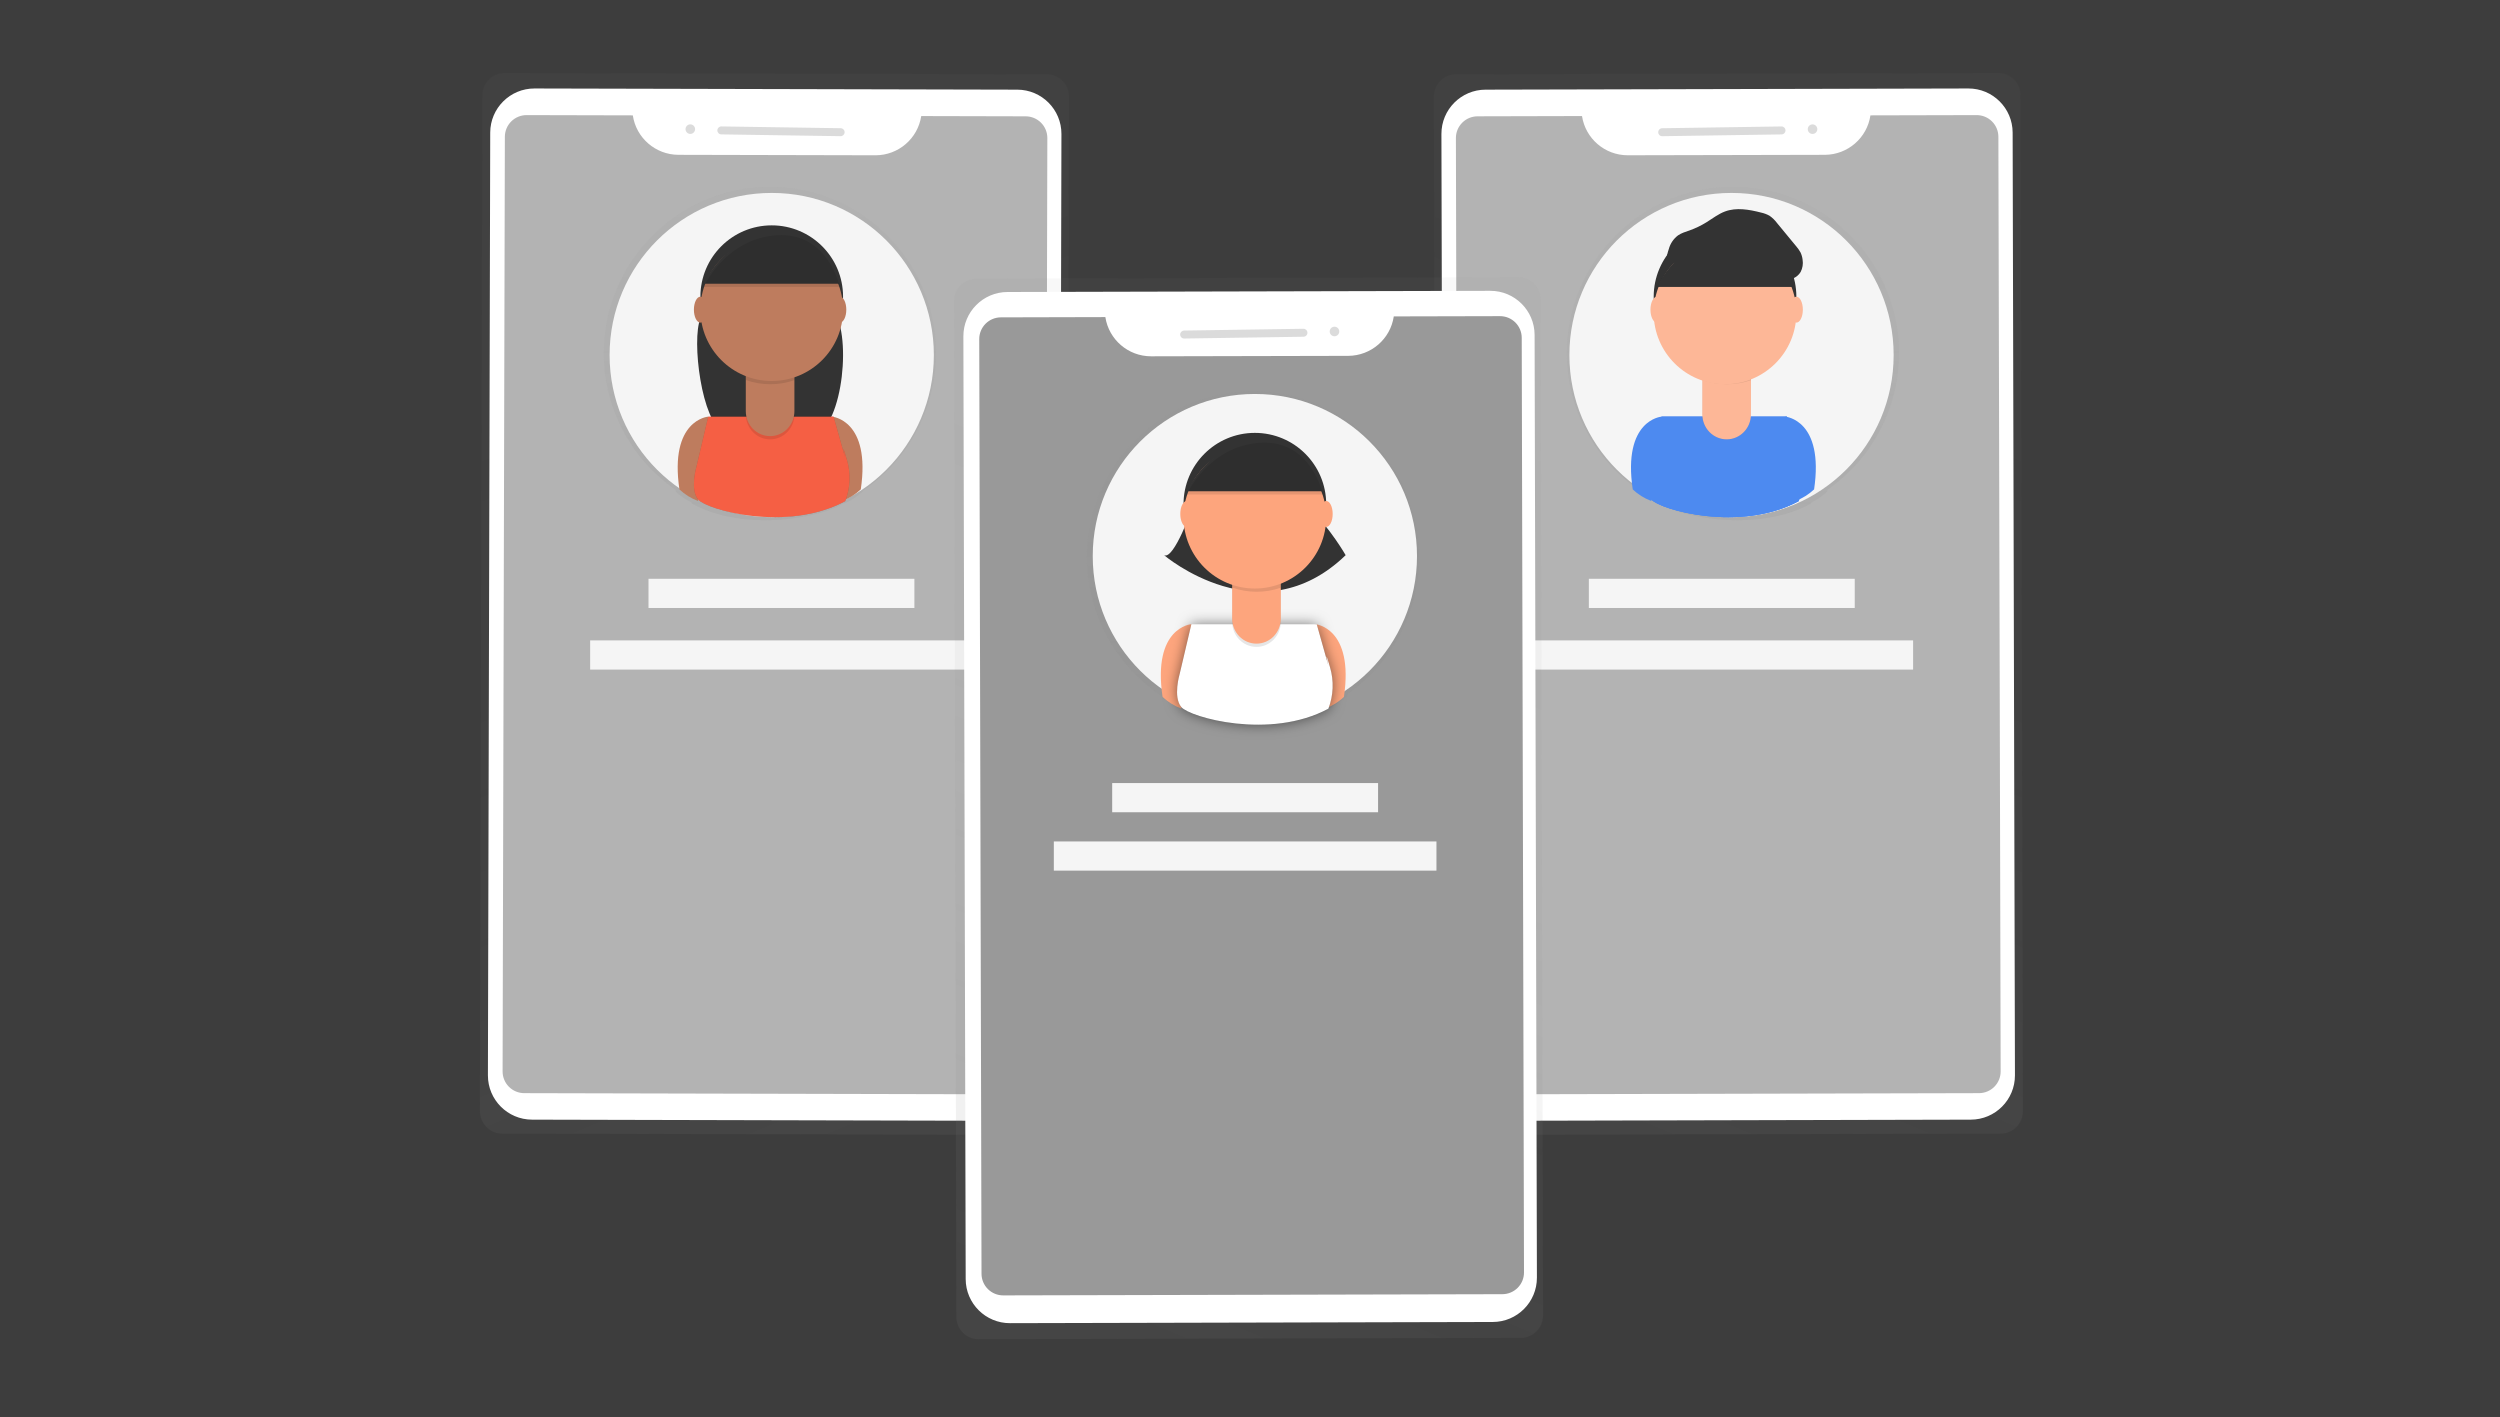
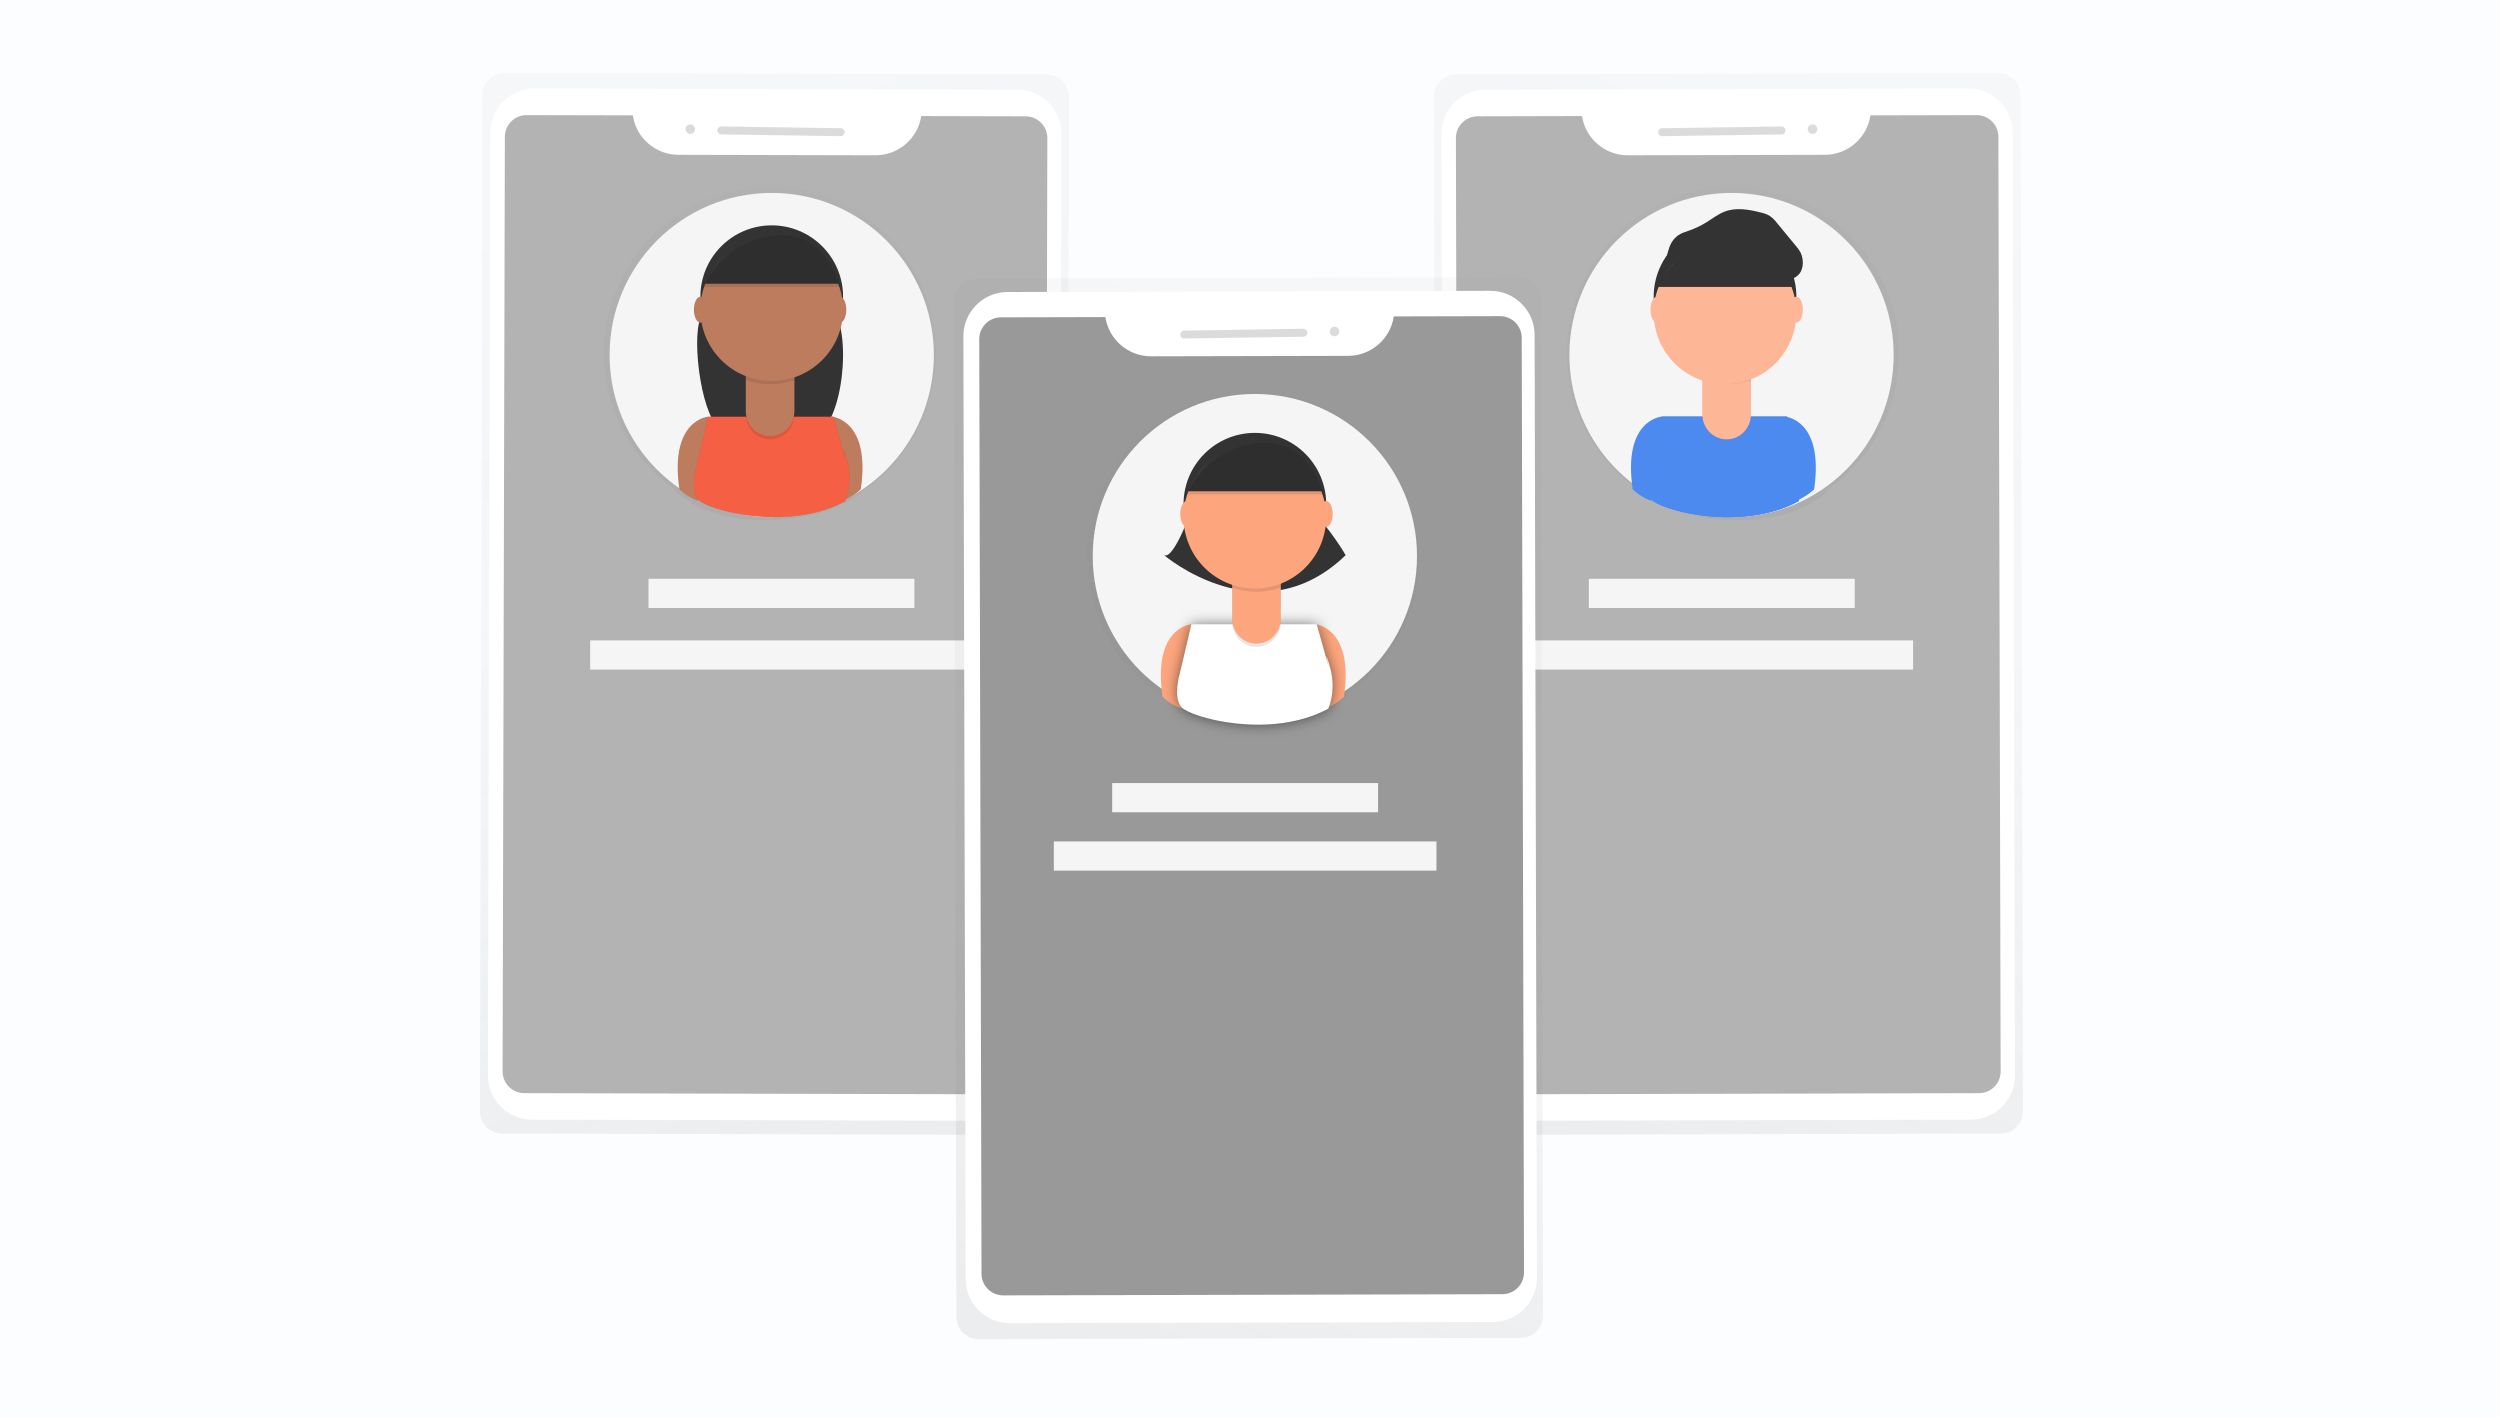
<svg xmlns="http://www.w3.org/2000/svg" xmlns:xlink="http://www.w3.org/1999/xlink" width="771px" height="437px" viewBox="0 0 771 437" version="1.1">
  <defs>
    <linearGradient x1="37.955%" y1="101.734%" x2="62.045%" y2="-1.738%" id="linearGradient-1">
      <stop stop-color="#808080" stop-opacity="0.25" offset="0%" />
      <stop stop-color="#808080" stop-opacity="0.12" offset="54%" />
      <stop stop-color="#808080" stop-opacity="0.1" offset="100%" />
    </linearGradient>
    <linearGradient x1="50.003%" y1="100%" x2="50.003%" y2="-0.001%" id="linearGradient-2">
      <stop stop-color="#808080" stop-opacity="0.25" offset="0%" />
      <stop stop-color="#808080" stop-opacity="0.12" offset="54%" />
      <stop stop-color="#808080" stop-opacity="0.1" offset="100%" />
    </linearGradient>
    <linearGradient x1="62.196%" y1="101.591%" x2="37.965%" y2="-1.775%" id="linearGradient-3">
      <stop stop-color="#808080" stop-opacity="0.25" offset="0%" />
      <stop stop-color="#808080" stop-opacity="0.12" offset="54%" />
      <stop stop-color="#808080" stop-opacity="0.1" offset="100%" />
    </linearGradient>
    <linearGradient x1="49.997%" y1="100%" x2="49.997%" y2="-0.001%" id="linearGradient-4">
      <stop stop-color="#808080" stop-opacity="0.25" offset="0%" />
      <stop stop-color="#808080" stop-opacity="0.12" offset="54%" />
      <stop stop-color="#808080" stop-opacity="0.1" offset="100%" />
    </linearGradient>
    <linearGradient x1="38.939%" y1="102.226%" x2="63.169%" y2="-1.14%" id="linearGradient-5">
      <stop stop-color="#808080" stop-opacity="0.25" offset="0%" />
      <stop stop-color="#808080" stop-opacity="0.12" offset="54%" />
      <stop stop-color="#808080" stop-opacity="0.1" offset="100%" />
    </linearGradient>
    <path d="M258.076,170.5 L219.416,170.5 L215.808,185.837 C215.808,185.837 213.69,192.939 216.313,196.061 C218.936,199.184 243.577,206.286 261.674,196.562 C263.248,192.472 263.426,187.982 262.179,183.782 C260.118,176.625 261.674,183.281 261.674,183.281 L258.076,170.5 Z" id="path-6" />
    <filter x="-12.5%" y="-19.4%" width="125.0%" height="138.7%" filterUnits="objectBoundingBox" id="filter-7">
      <feOffset dx="0" dy="0" in="SourceAlpha" result="shadowOffsetOuter1" />
      <feGaussianBlur stdDeviation="2" in="shadowOffsetOuter1" result="shadowBlurOuter1" />
      <feColorMatrix values="0 0 0 0 0   0 0 0 0 0   0 0 0 0 0  0 0 0 0.5 0" type="matrix" in="shadowBlurOuter1" />
    </filter>
  </defs>
  <g id="Page-1" stroke="none" stroke-width="1" fill="none" fill-rule="evenodd">
    <g id="createprofile" fill-rule="nonzero">
      <g id="BG">
        <g id="Group-21" transform="translate(0, -0)">
-           <polygon id="Path" fill="#3D3D3D" points="771 1.13686838e-13 0 1.13686838e-13 0 437 771 437" />
+           <polygon id="Path" fill="#FBFDFE" points="771 1.13686838e-13 0 1.13686838e-13 0 437 771 437" />
          <g id="undraw_swipe_profiles1_i6mr" transform="translate(148, 22)">
            <g id="Group" opacity="0.5" transform="translate(294, 0.5)" fill="url(#linearGradient-1)">
              <path d="M174.232,0.005 L7.064,0.413 C5.242,0.417 3.497,1.146 2.212,2.44 C0.927,3.733 0.207,5.485 0.211,7.311 L0.945,320.639 C0.951,322.469 1.683,324.221 2.98,325.509 C4.277,326.796 6.032,327.513 7.858,327.501 L175.027,327.093 C176.848,327.089 178.593,326.36 179.878,325.067 C181.164,323.773 181.883,322.021 181.879,320.196 L181.12,6.862 C181.106,3.063 178.023,-0.006 174.232,0.005 Z" id="Path" />
            </g>
            <path d="M310.529,5.468 L459.414,5.468 C466.947,5.468 473.054,11.575 473.054,19.108 L473.054,309.842 C473.054,317.375 466.947,323.482 459.414,323.482 L310.529,323.482 C302.995,323.482 296.889,317.375 296.889,309.842 L296.889,19.108 C296.889,11.575 302.995,5.468 310.529,5.468 Z" id="Rectangle" fill="#FFFFFF" transform="translate(384.9713, 164.4748) rotate(-0.14) translate(-384.9713, -164.4748) " />
            <path d="M428.842,13.58 C427.807,20.54 421.847,25.705 414.804,25.746 L353.974,25.886 C346.937,25.874 340.959,20.74 339.89,13.791 L307.675,13.872 C305.9,13.876 304.2,14.584 302.949,15.84 C301.697,17.096 300.996,18.798 301,20.57 L301.699,308.832 C301.703,310.606 302.413,312.306 303.673,313.557 C304.932,314.808 306.638,315.507 308.414,315.5 L462.325,315.128 C464.1,315.124 465.8,314.416 467.051,313.16 C468.303,311.904 469.004,310.202 469,308.43 L468.301,20.168 C468.297,18.396 467.588,16.697 466.331,15.447 C465.073,14.196 463.37,13.496 461.596,13.5 L428.842,13.58 Z" id="03400db2-955d-4119-b6c0-e63250e8f2de" fill="#000000" opacity="0.3" />
            <g id="Group" opacity="0.5" transform="translate(335, 35.5)" fill="url(#linearGradient-2)">
              <path d="M102.688,51.369 C102.686,26.939 85.438,5.907 61.482,1.12 C37.525,-3.667 13.52,9.122 4.129,31.675 C-5.263,54.229 2.572,80.275 22.846,93.906 L22.876,94.132 C24.55,95.737 26.526,96.994 28.689,97.83 L28.755,97.604 C31.151,99.664 41.255,102.96 52.872,102.93 L53.123,102.93 C60.479,102.93 68.457,101.633 75.476,97.835 C75.476,97.835 75.537,97.699 75.632,97.448 C77.411,96.612 79.043,95.494 80.466,94.137 C80.492,93.943 80.519,93.748 80.546,93.554 C94.419,83.993 102.699,68.218 102.688,51.369 L102.688,51.369 Z" id="Path" />
            </g>
            <circle id="Oval" fill="#F5F5F5" cx="386" cy="87.5" r="50" />
            <path d="M364.617,17.272 L401.418,17.272 C402.096,17.272 402.646,17.822 402.646,18.5 C402.646,18.5 402.646,18.5 402.646,18.5 L402.646,18.5 C402.646,19.178 402.096,19.728 401.418,19.728 L364.617,19.728 C363.939,19.728 363.389,19.178 363.389,18.5 C363.389,18.5 363.389,18.5 363.389,18.5 L363.389,18.5 C363.389,17.822 363.939,17.272 364.617,17.272 Z" id="Rectangle" fill="#DBDBDB" transform="translate(383.0175, 18.50008) rotate(-0.86) translate(-383.0175, -18.50008) " />
            <ellipse id="Oval" fill="#DBDBDB" transform="translate(410.9857, 17.83378) rotate(-0.86) translate(-410.9857, -17.83378) " cx="410.986" cy="17.834" rx="1.474" ry="1.474" />
            <rect id="Rectangle" fill="#F5F5F5" x="342" y="156.5" width="82" height="9" />
            <rect id="Rectangle" fill="#F5F5F5" x="324" y="175.5" width="118" height="9" />
            <g id="Group" opacity="0.5" transform="translate(0, 0.5)" fill="url(#linearGradient-3)">
              <path d="M7.647,0.005 L174.816,0.413 C176.637,0.417 178.382,1.146 179.667,2.44 C180.952,3.733 181.672,5.485 181.668,7.311 L180.934,320.639 C180.929,322.469 180.197,324.221 178.9,325.509 C177.602,326.796 175.847,327.513 174.021,327.501 L6.853,327.093 C5.031,327.089 3.286,326.36 2.001,325.067 C0.716,323.773 -0.004,322.021 4.6855546e-10,320.196 L0.759,6.862 C0.773,3.063 3.856,-0.006 7.647,0.005 Z" id="Path" />
            </g>
            <path d="M16.467,5.468 L165.352,5.468 C172.886,5.468 178.992,11.575 178.992,19.108 L178.992,309.842 C178.992,317.375 172.886,323.482 165.352,323.482 L16.467,323.482 C8.934,323.482 2.827,317.375 2.827,309.842 L2.827,19.108 C2.827,11.575 8.934,5.468 16.467,5.468 Z" id="Rectangle" fill="#FFFFFF" transform="translate(90.90977, 164.475) rotate(-179.86) translate(-90.90977, -164.475) " />
            <path d="M47.159,13.58 C48.194,20.54 54.155,25.705 61.198,25.746 L122.025,25.891 C129.062,25.879 135.04,20.745 136.108,13.796 L168.325,13.877 C170.1,13.881 171.799,14.589 173.051,15.845 C174.303,17.101 175.004,18.803 175,20.575 L174.301,308.837 C174.295,310.609 173.586,312.307 172.327,313.557 C171.069,314.806 169.365,315.505 167.591,315.5 L13.675,315.128 C11.9,315.124 10.201,314.416 8.949,313.16 C7.697,311.904 6.996,310.202 7,308.43 L7.699,20.168 C7.703,18.396 8.412,16.697 9.669,15.447 C10.927,14.196 12.63,13.496 14.404,13.5 L47.159,13.58 Z" id="630d207c-7e3b-460e-9d0a-7242eec8ea7a" fill="#000000" opacity="0.3" />
            <g id="Group" opacity="0.5" transform="translate(38, 35.5)" fill="url(#linearGradient-4)">
              <path d="M0.191,51.369 C0.194,26.939 17.441,5.907 41.398,1.12 C65.355,-3.667 89.36,9.122 98.751,31.675 C108.142,54.229 100.308,80.275 80.034,93.906 L80.003,94.132 C78.329,95.737 76.353,96.994 74.19,97.83 L74.125,97.604 C71.728,99.664 61.624,102.96 50.008,102.93 L49.757,102.93 C42.401,102.93 34.422,101.633 27.403,97.835 C27.403,97.835 27.343,97.699 27.247,97.448 C25.468,96.612 23.836,95.494 22.414,94.137 C22.387,93.943 22.36,93.748 22.333,93.554 C8.46,83.993 0.18,68.218 0.191,51.369 Z" id="Path" />
            </g>
            <circle id="Oval" fill="#F5F5F5" cx="90" cy="87.5" r="50" />
            <path d="M74.456,17.266 L111.257,17.266 C111.935,17.266 112.485,17.816 112.485,18.494 L112.485,18.494 C112.485,19.172 111.935,19.722 111.257,19.722 C111.257,19.722 111.257,19.722 111.257,19.722 L74.456,19.722 C73.777,19.722 73.228,19.172 73.228,18.494 L73.228,18.494 C73.228,17.816 73.777,17.266 74.456,17.266 C74.456,17.266 74.456,17.266 74.456,17.266 Z" id="Rectangle" fill="#DBDBDB" transform="translate(92.85636, 18.49367) rotate(-179.14) translate(-92.85636, -18.49367) " />
            <ellipse id="Oval" fill="#DBDBDB" transform="translate(64.8904, 17.82588) rotate(-89.14) translate(-64.8904, -17.82588) " cx="64.89" cy="17.826" rx="1.474" ry="1.474" />
            <rect id="Rectangle" fill="#F5F5F5" transform="translate(93, 161) rotate(-180) translate(-93, -161) " x="52" y="156.5" width="82" height="9" />
            <rect id="Rectangle" fill="#F5F5F5" transform="translate(93, 180) rotate(-180) translate(-93, -180) " x="34" y="175.5" width="118" height="9" />
            <g id="Group" opacity="0.5" transform="translate(146, 63.5)" fill="url(#linearGradient-5)">
              <path d="M174.232,0.005 L7.064,0.413 C5.242,0.417 3.497,1.146 2.212,2.44 C0.927,3.733 0.207,5.485 0.211,7.311 L0.945,320.639 C0.951,322.469 1.683,324.221 2.98,325.509 C4.277,326.796 6.032,327.513 7.858,327.501 L175.027,327.093 C176.848,327.089 178.593,326.36 179.878,325.067 C181.164,323.773 181.883,322.021 181.879,320.196 L181.12,6.862 C181.106,3.063 178.023,-0.006 174.232,0.005 L174.232,0.005 Z" id="Path" />
            </g>
            <path d="M163.101,67.871 L311.987,67.871 C319.52,67.871 325.627,73.978 325.627,81.511 L325.627,372.244 C325.627,379.778 319.52,385.884 311.987,385.884 L163.101,385.884 C155.568,385.884 149.461,379.778 149.461,372.244 L149.461,81.511 C149.461,73.978 155.568,67.871 163.101,67.871 Z" id="Rectangle" fill="#FFFFFF" transform="translate(237.5441, 226.8776) rotate(-0.14) translate(-237.5441, -226.8776) " />
            <path d="M281.842,75.58 C280.807,82.54 274.847,87.705 267.804,87.746 L206.974,87.886 C199.937,87.874 193.959,82.74 192.89,75.791 L160.675,75.872 C158.9,75.876 157.2,76.584 155.949,77.84 C154.697,79.096 153.996,80.798 154,82.57 L154.699,370.832 C154.703,372.606 155.413,374.306 156.673,375.557 C157.932,376.808 159.638,377.507 161.414,377.5 L315.325,377.128 C317.1,377.124 318.8,376.416 320.051,375.16 C321.303,373.904 322.004,372.202 322,370.43 L321.301,82.168 C321.297,80.396 320.588,78.697 319.331,77.447 C318.073,76.196 316.37,75.496 314.596,75.5 L281.842,75.58 Z" id="e707708a-3328-453c-98e2-ff60f305110c" fill="#000000" opacity="0.4" />
            <g id="Group" opacity="0.5" transform="translate(187, 98.5)" fill="url(#linearGradient-2)">
              <path d="M102.688,51.369 C102.686,26.939 85.438,5.907 61.482,1.12 C37.525,-3.667 13.52,9.122 4.129,31.675 C-5.263,54.229 2.572,80.275 22.846,93.906 L22.876,94.132 C24.55,95.737 26.526,96.994 28.689,97.83 L28.755,97.604 C31.151,99.664 41.255,102.96 52.872,102.93 L53.123,102.93 C60.479,102.93 68.457,101.633 75.476,97.835 C75.476,97.835 75.537,97.699 75.632,97.448 C77.411,96.612 79.043,95.494 80.466,94.137 C80.492,93.943 80.519,93.748 80.546,93.554 C94.419,83.993 102.699,68.218 102.688,51.369 Z" id="Path" />
            </g>
            <circle id="Oval" fill="#F5F5F5" cx="239" cy="149.5" r="50" />
            <path d="M217.185,79.669 L253.986,79.669 C254.664,79.669 255.214,80.219 255.214,80.897 C255.214,80.897 255.214,80.897 255.214,80.897 L255.214,80.897 C255.214,81.575 254.664,82.125 253.986,82.125 L217.185,82.125 C216.506,82.125 215.957,81.575 215.957,80.897 C215.957,80.897 215.957,80.897 215.957,80.897 L215.957,80.897 C215.957,80.219 216.506,79.669 217.185,79.669 Z" id="Rectangle" fill="#DBDBDB" transform="translate(235.5854, 80.89694) rotate(-0.86) translate(-235.5854, -80.89694) " />
            <ellipse id="Oval" fill="#DBDBDB" transform="translate(263.5536, 80.23063) rotate(-0.86) translate(-263.5536, -80.23063) " cx="263.554" cy="80.231" rx="1.474" ry="1.474" />
            <rect id="Rectangle" fill="#F5F5F5" x="195" y="219.5" width="82" height="9" />
            <rect id="Rectangle" fill="#F5F5F5" x="177" y="237.5" width="118" height="9" />
            <path d="M219.364,170.5 C219.364,170.5 207.361,171.465 210.534,192.931 C212.179,194.48 214.121,195.693 216.248,196.5 L223,174.069 L219.364,170.5 Z" id="Path" fill="#FDA57D" />
            <path d="M257.636,170.5 C257.636,170.5 269.639,171.465 266.466,192.931 C264.821,194.48 262.879,195.693 260.752,196.5 L254,174.069 L257.636,170.5 Z" id="Path" fill="#FDA57D" />
            <path d="M219.734,134.5 C219.734,134.5 214.083,150.743 211,149.22 C211,149.22 240.718,174.6 267,149.22 C267,149.22 262.376,141.099 255.697,134.5 L219.734,134.5 Z" id="Path" fill="#333333" />
            <circle id="Oval" fill="#333333" cx="239" cy="133.5" r="22" />
            <path d="M258.076,170.5 L219.416,170.5 L215.808,185.837 C215.808,185.837 213.69,192.939 216.313,196.061 C218.936,199.184 243.577,206.286 261.674,196.562 C263.248,192.472 263.426,187.982 262.179,183.782 C260.118,176.625 261.674,183.281 261.674,183.281 L258.076,170.5 Z" id="Path" fill="#000000" opacity="0.1" />
            <path d="M258.076,170.5 L219.416,170.5 L215.808,185.837 C215.808,185.837 213.69,192.939 216.313,196.061 C218.936,199.184 243.577,206.286 261.674,196.562 C263.248,192.472 263.426,187.982 262.179,183.782 C260.118,176.625 261.674,183.281 261.674,183.281 L258.076,170.5 Z" id="Path" fill="#000000" opacity="0.1" />
            <g id="Path">
              <use fill="black" fill-opacity="1" filter="url(#filter-7)" xlink:href="#path-6" />
              <use fill="#FFFFFF" xlink:href="#path-6" />
            </g>
            <path d="M232,157.5 L247,157.5 L247,169.802 C247,174.053 243.642,177.5 239.5,177.5 L239.5,177.5 C235.358,177.5 232,174.053 232,169.802 L232,157.5 L232,157.5 Z" id="Path" fill="#000000" opacity="0.1" />
            <path d="M232,156.5 L247,156.5 L247,168.808 C247,173.056 243.642,176.5 239.5,176.5 L239.5,176.5 C235.358,176.5 232,173.056 232,168.808 L232,156.5 L232,156.5 Z" id="Path" fill="#FDA57D" />
            <path d="M232,159.207 C236.834,160.918 242.156,160.931 247,159.245 L247,157.5 L232,157.5 L232,159.207 Z" id="Path" fill="#000000" opacity="0.1" />
            <circle id="Oval" fill="#FDA57D" cx="239" cy="137.5" r="22" />
            <path d="M218,129.5 L260,129.5 C260,129.5 256.415,112.465 240.537,113.55 C224.659,114.634 218,129.5 218,129.5 Z" id="Path" fill="#333333" />
            <ellipse id="Oval" fill="#FDA57D" cx="218" cy="136.5" rx="2" ry="4" />
            <ellipse id="Oval" fill="#FDA57D" cx="261" cy="136.5" rx="2" ry="4" />
            <path d="M218,130.5 L260,130.5 C260,130.5 256.415,113.465 240.537,114.55 C224.659,115.634 218,130.5 218,130.5 Z" id="Path" fill="#000000" opacity="0.1" />
            <path d="M364.364,106.5 C364.364,106.5 352.361,107.465 355.534,128.931 C357.179,130.48 359.121,131.693 361.248,132.5 L368,110.069 L364.364,106.5 Z" id="Path" fill="#4D8AF0" />
            <path d="M402.636,106.5 C402.636,106.5 414.639,107.465 411.466,128.931 C409.821,130.48 407.879,131.693 405.752,132.5 L399,110.069 L402.636,106.5 Z" id="Path" fill="#4D8AF0" />
            <circle id="Oval" fill="#333333" cx="384" cy="69.5" r="22" />
            <path d="M403.076,106.5 L364.416,106.5 L360.808,121.837 C360.808,121.837 358.69,128.939 361.313,132.061 C363.936,135.184 388.577,142.286 406.674,132.562 C408.248,128.472 408.426,123.982 407.179,119.782 C405.118,112.625 406.674,119.281 406.674,119.281 L403.076,106.5 Z" id="Path" fill="#4D8AF0" />
            <path d="M403.076,106.5 L364.416,106.5 L360.808,121.837 C360.808,121.837 358.69,128.939 361.313,132.061 C363.936,135.184 388.577,142.286 406.674,132.562 C408.248,128.472 408.426,123.982 407.179,119.782 C405.118,112.625 406.674,119.281 406.674,119.281 L403.076,106.5 Z" id="Path" fill="#4D8AF0" />
            <path d="M403.076,106.5 L364.416,106.5 L360.808,121.837 C360.808,121.837 358.69,128.939 361.313,132.061 C363.936,135.184 388.577,142.286 406.674,132.562 C408.248,128.472 408.426,123.982 407.179,119.782 C405.118,112.625 406.674,119.281 406.674,119.281 L403.076,106.5 Z" id="Path" fill="#4D8AF0" />
            <path d="M377,93.5 L392,93.5 L392,105.802 C392,110.053 388.642,113.5 384.5,113.5 L384.5,113.5 C380.358,113.5 377,110.053 377,105.802 L377,93.5 L377,93.5 Z" id="Path" fill="#000000" opacity="0.1" />
            <path d="M377,93.5 L392,93.5 L392,105.808 C392,110.056 388.642,113.5 384.5,113.5 L384.5,113.5 C380.358,113.5 377,110.056 377,105.808 L377,93.5 L377,93.5 Z" id="Path" fill="#FDB797" />
            <path d="M377,95.207 C381.834,96.918 387.156,96.931 392,95.245 L392,93.5 L377,93.5 L377,95.207 Z" id="Path" fill="#000000" opacity="0.1" />
            <circle id="Oval" fill="#FDB797" cx="384" cy="74.5" r="22" />
            <path d="M363,66.5 L405,66.5 C405,66.5 401.415,49.465 385.537,50.55 C369.659,51.634 363,66.5 363,66.5 Z" id="Path" fill="#000000" opacity="0.1" />
            <path d="M363,66.5 L405,66.5 C405,66.5 401.415,49.465 385.537,50.55 C369.659,51.634 363,66.5 363,66.5 Z" id="Path" fill="#333333" />
            <ellipse id="Oval" fill="#FDB797" cx="363" cy="73.5" rx="2" ry="4" />
            <ellipse id="Oval" fill="#FDB797" cx="406" cy="73.5" rx="2" ry="4" />
            <path d="M366.658,54.812 C367.109,53.13 368.106,51.647 369.491,50.597 C370.566,49.851 371.847,49.488 373.082,49.055 C374.905,48.402 376.654,47.557 378.3,46.534 C380.169,45.379 381.922,43.988 383.981,43.221 C387.497,41.905 391.459,42.616 395.116,43.559 C396.026,43.752 396.903,44.08 397.717,44.532 C398.605,45.148 399.385,45.906 400.028,46.776 L405.824,53.804 C406.377,54.42 406.861,55.097 407.265,55.821 C407.614,56.543 407.837,57.321 407.923,58.12 C408.131,59.411 407.914,60.735 407.305,61.891 C406.301,63.57 404.292,64.412 402.363,64.492 C400.435,64.573 398.526,63.988 396.663,63.459 C390.636,61.694 384.579,60.051 378.356,59.315 C375.266,58.932 372.147,58.831 369.039,59.012 C368.065,59.078 366.774,59.516 366.181,58.508 C365.664,57.681 366.392,55.664 366.658,54.812 Z" id="Path" fill="#333333" />
            <path d="M70.364,106.5 C70.364,106.5 58.361,107.465 61.534,128.931 C63.179,130.48 65.121,131.693 67.248,132.5 L74,110.069 L70.364,106.5 Z" id="Path" fill="#BE7C5E" />
            <path d="M108.636,106.5 C108.636,106.5 120.639,107.465 117.466,128.931 C115.821,130.48 113.879,131.693 111.752,132.5 L105,110.069 L108.636,106.5 Z" id="Path" fill="#BE7C5E" />
            <path d="M70.231,70.5 C70.231,70.5 69.319,73.133 68.024,76.179 C65.199,82.845 68.422,108.444 75.187,111.171 C82.772,114.233 92.755,116.192 103.121,112.453 C112.132,109.202 114.907,80.043 108.54,72.968 C107.795,72.135 107.029,71.308 106.198,70.505 L70.231,70.5 Z" id="Path" fill="#333333" />
            <circle id="Oval" fill="#333333" cx="90" cy="69.5" r="22" />
            <path d="M109.076,106.5 L70.416,106.5 L66.808,121.837 C66.808,121.837 64.69,128.939 67.313,132.061 C69.936,135.184 94.577,142.286 112.674,132.562 C114.248,128.472 114.426,123.982 113.179,119.782 C111.118,112.625 112.674,119.281 112.674,119.281 L109.076,106.5 Z" id="Path" fill="#000000" opacity="0.1" />
            <path d="M109.076,106.5 L70.416,106.5 L66.808,121.837 C66.808,121.837 64.69,128.939 67.313,132.061 C69.936,135.184 94.577,142.286 112.674,132.562 C114.248,128.472 114.426,123.982 113.179,119.782 C111.118,112.625 112.674,119.281 112.674,119.281 L109.076,106.5 Z" id="Path" fill="#000000" opacity="0.1" />
            <path d="M109.076,106.5 L70.416,106.5 L66.808,121.837 C66.808,121.837 64.69,128.939 67.313,132.061 C69.936,135.184 94.577,142.286 112.674,132.562 C114.248,128.472 114.426,123.982 113.179,119.782 C111.118,112.625 112.674,119.281 112.674,119.281 L109.076,106.5 Z" id="Path" fill="#F55F44" />
            <path d="M82,93.5 L97,93.5 L97,105.802 C97,107.844 96.21,109.802 94.803,111.245 C93.397,112.689 91.489,113.5 89.5,113.5 L89.5,113.5 C85.358,113.5 82,110.053 82,105.802 L82,93.5 L82,93.5 Z" id="Path" fill="#000000" opacity="0.1" />
            <path d="M82,92.5 L97,92.5 L97,104.808 C97,106.848 96.21,108.804 94.803,110.247 C93.397,111.69 91.489,112.5 89.5,112.5 L89.5,112.5 C85.358,112.5 82,109.056 82,104.808 L82,92.5 L82,92.5 Z" id="Path" fill="#BE7C5E" />
            <path d="M82,95.207 C86.834,96.918 92.156,96.931 97,95.245 L97,93.5 L82,93.5 L82,95.207 Z" id="Path" fill="#000000" opacity="0.1" />
            <circle id="Oval" fill="#BE7C5E" cx="90" cy="73.5" r="22" />
            <path d="M69,65.5 L111,65.5 C111,65.5 107.415,48.465 91.537,49.55 C75.659,50.634 69,65.5 69,65.5 Z" id="Path" fill="#333333" />
            <ellipse id="Oval" fill="#BE7C5E" cx="68" cy="73.5" rx="2" ry="4" />
            <ellipse id="Oval" fill="#BE7C5E" cx="111" cy="73.5" rx="2" ry="4" />
            <path d="M69,66.5 L111,66.5 C111,66.5 107.415,49.465 91.537,50.55 C75.659,51.634 69,66.5 69,66.5 Z" id="Path" fill="#000000" opacity="0.1" />
          </g>
        </g>
      </g>
    </g>
  </g>
</svg>
